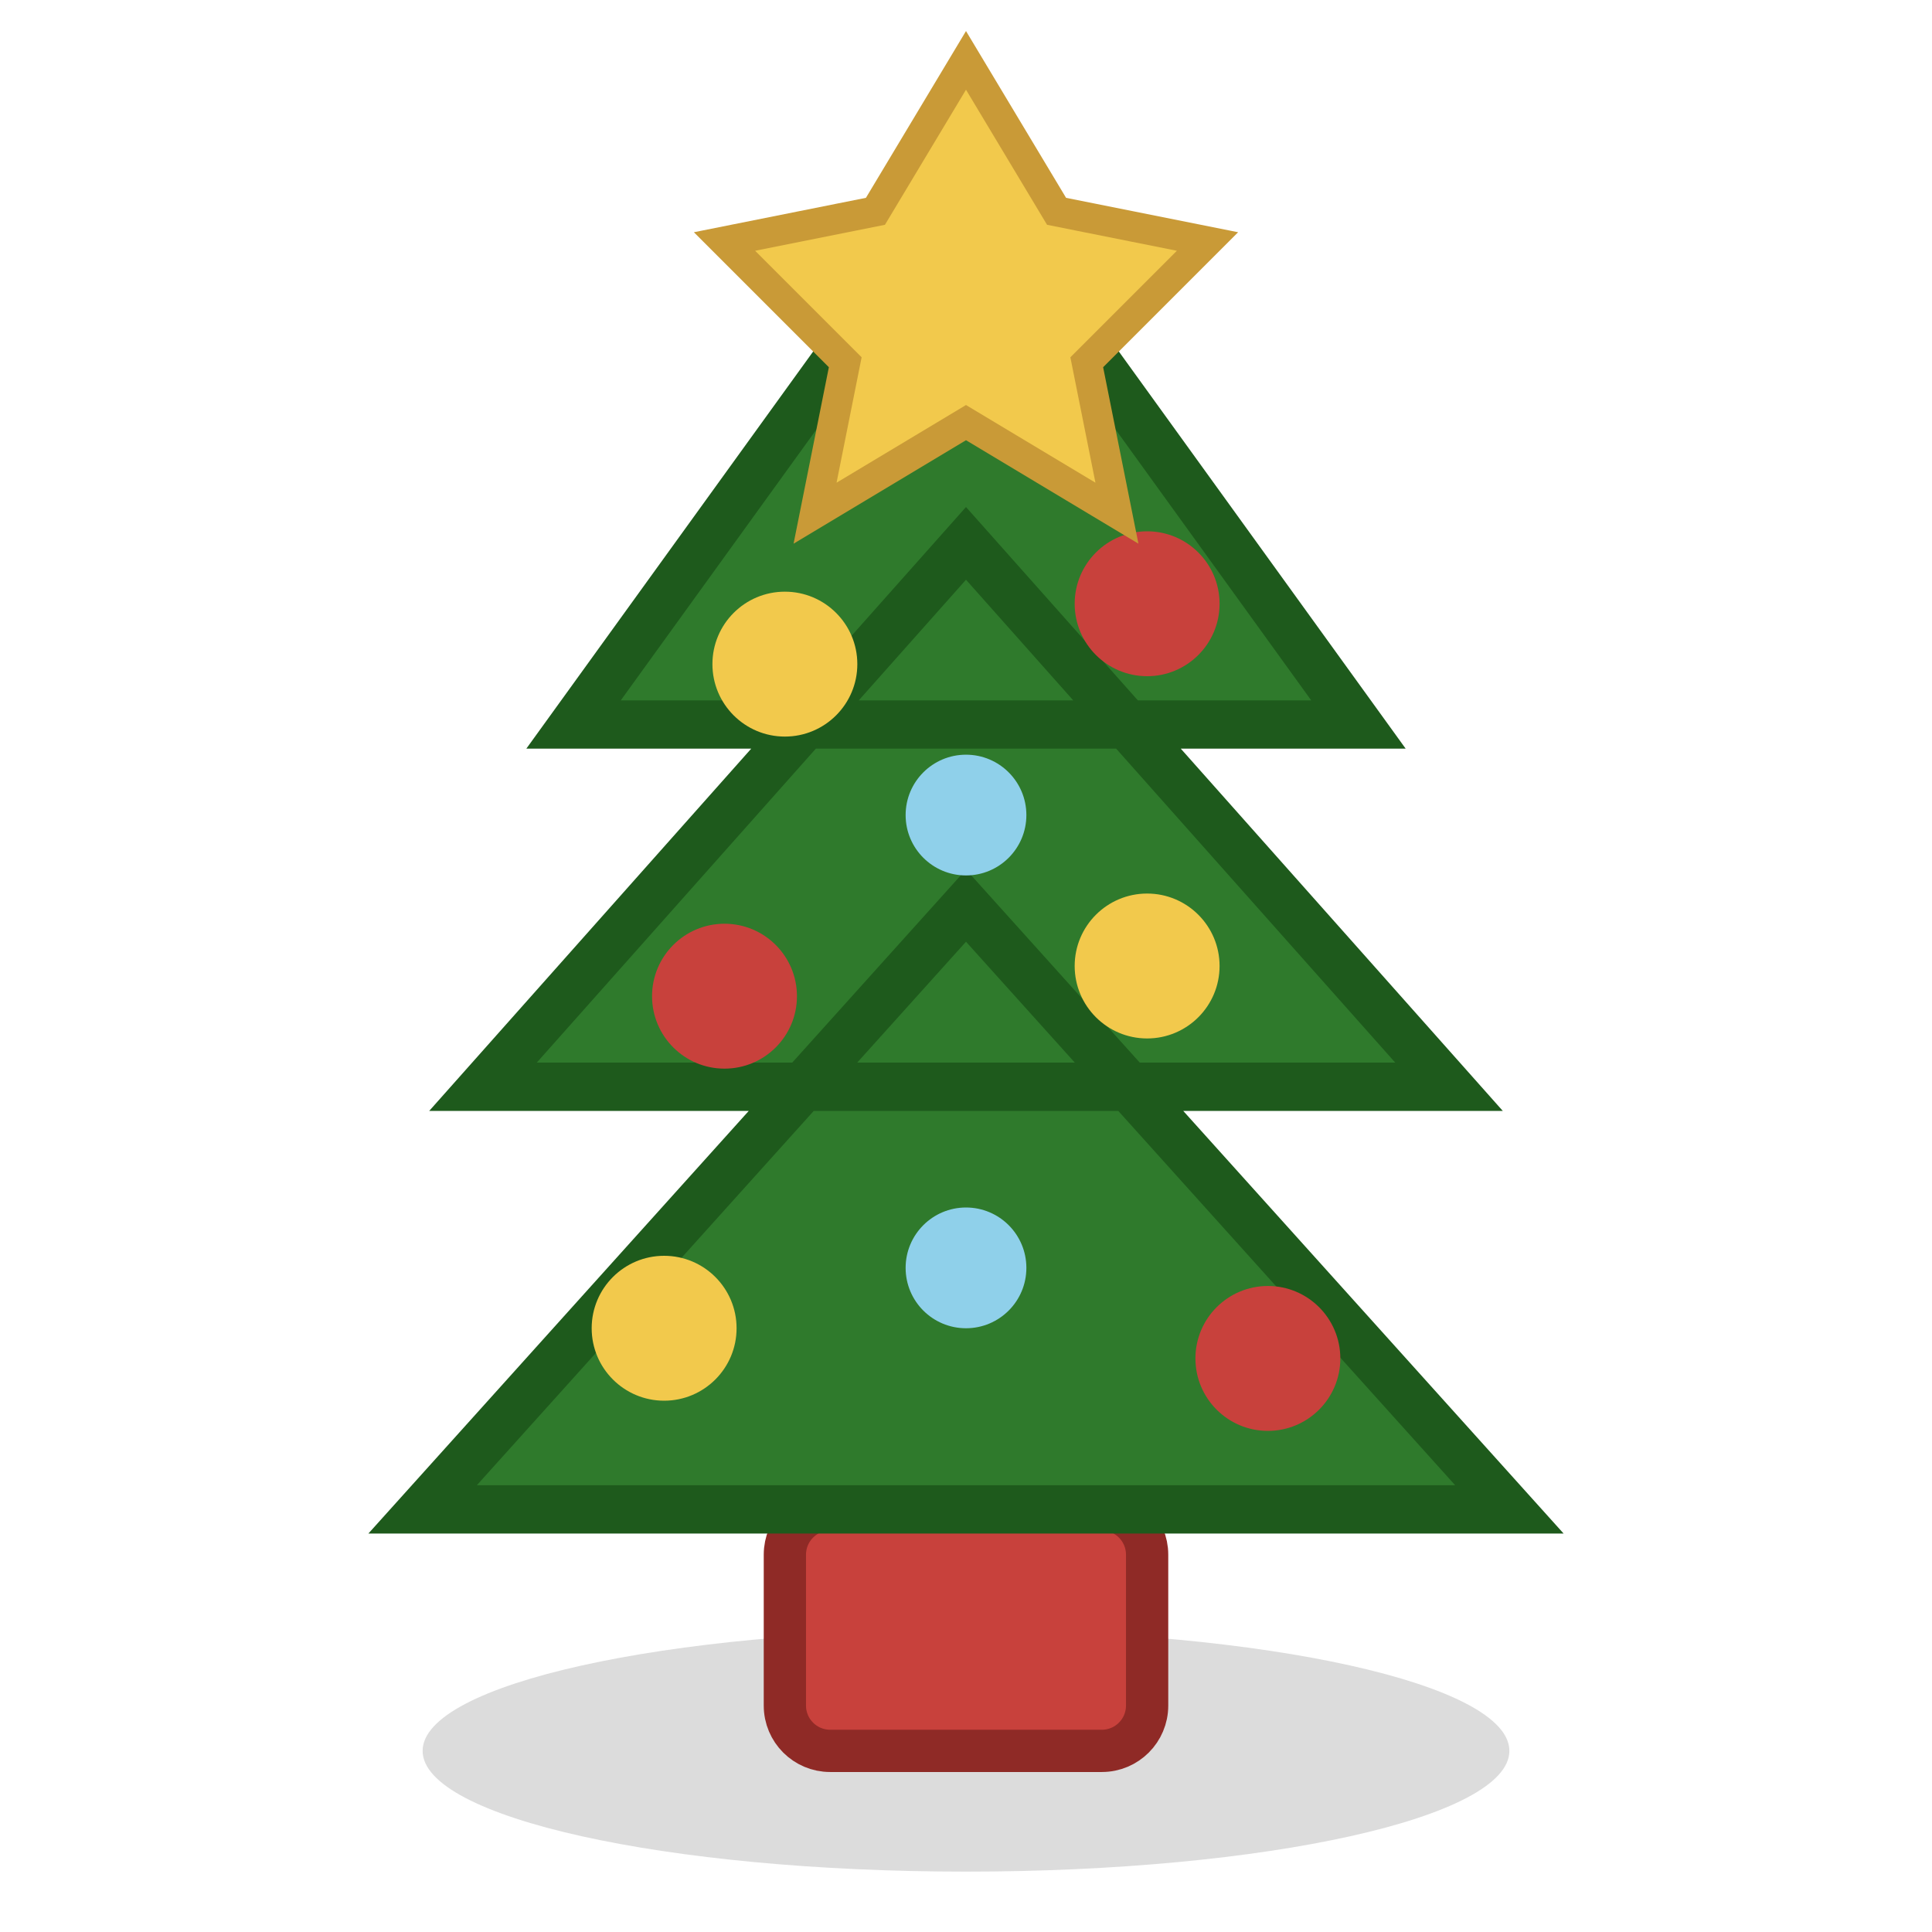
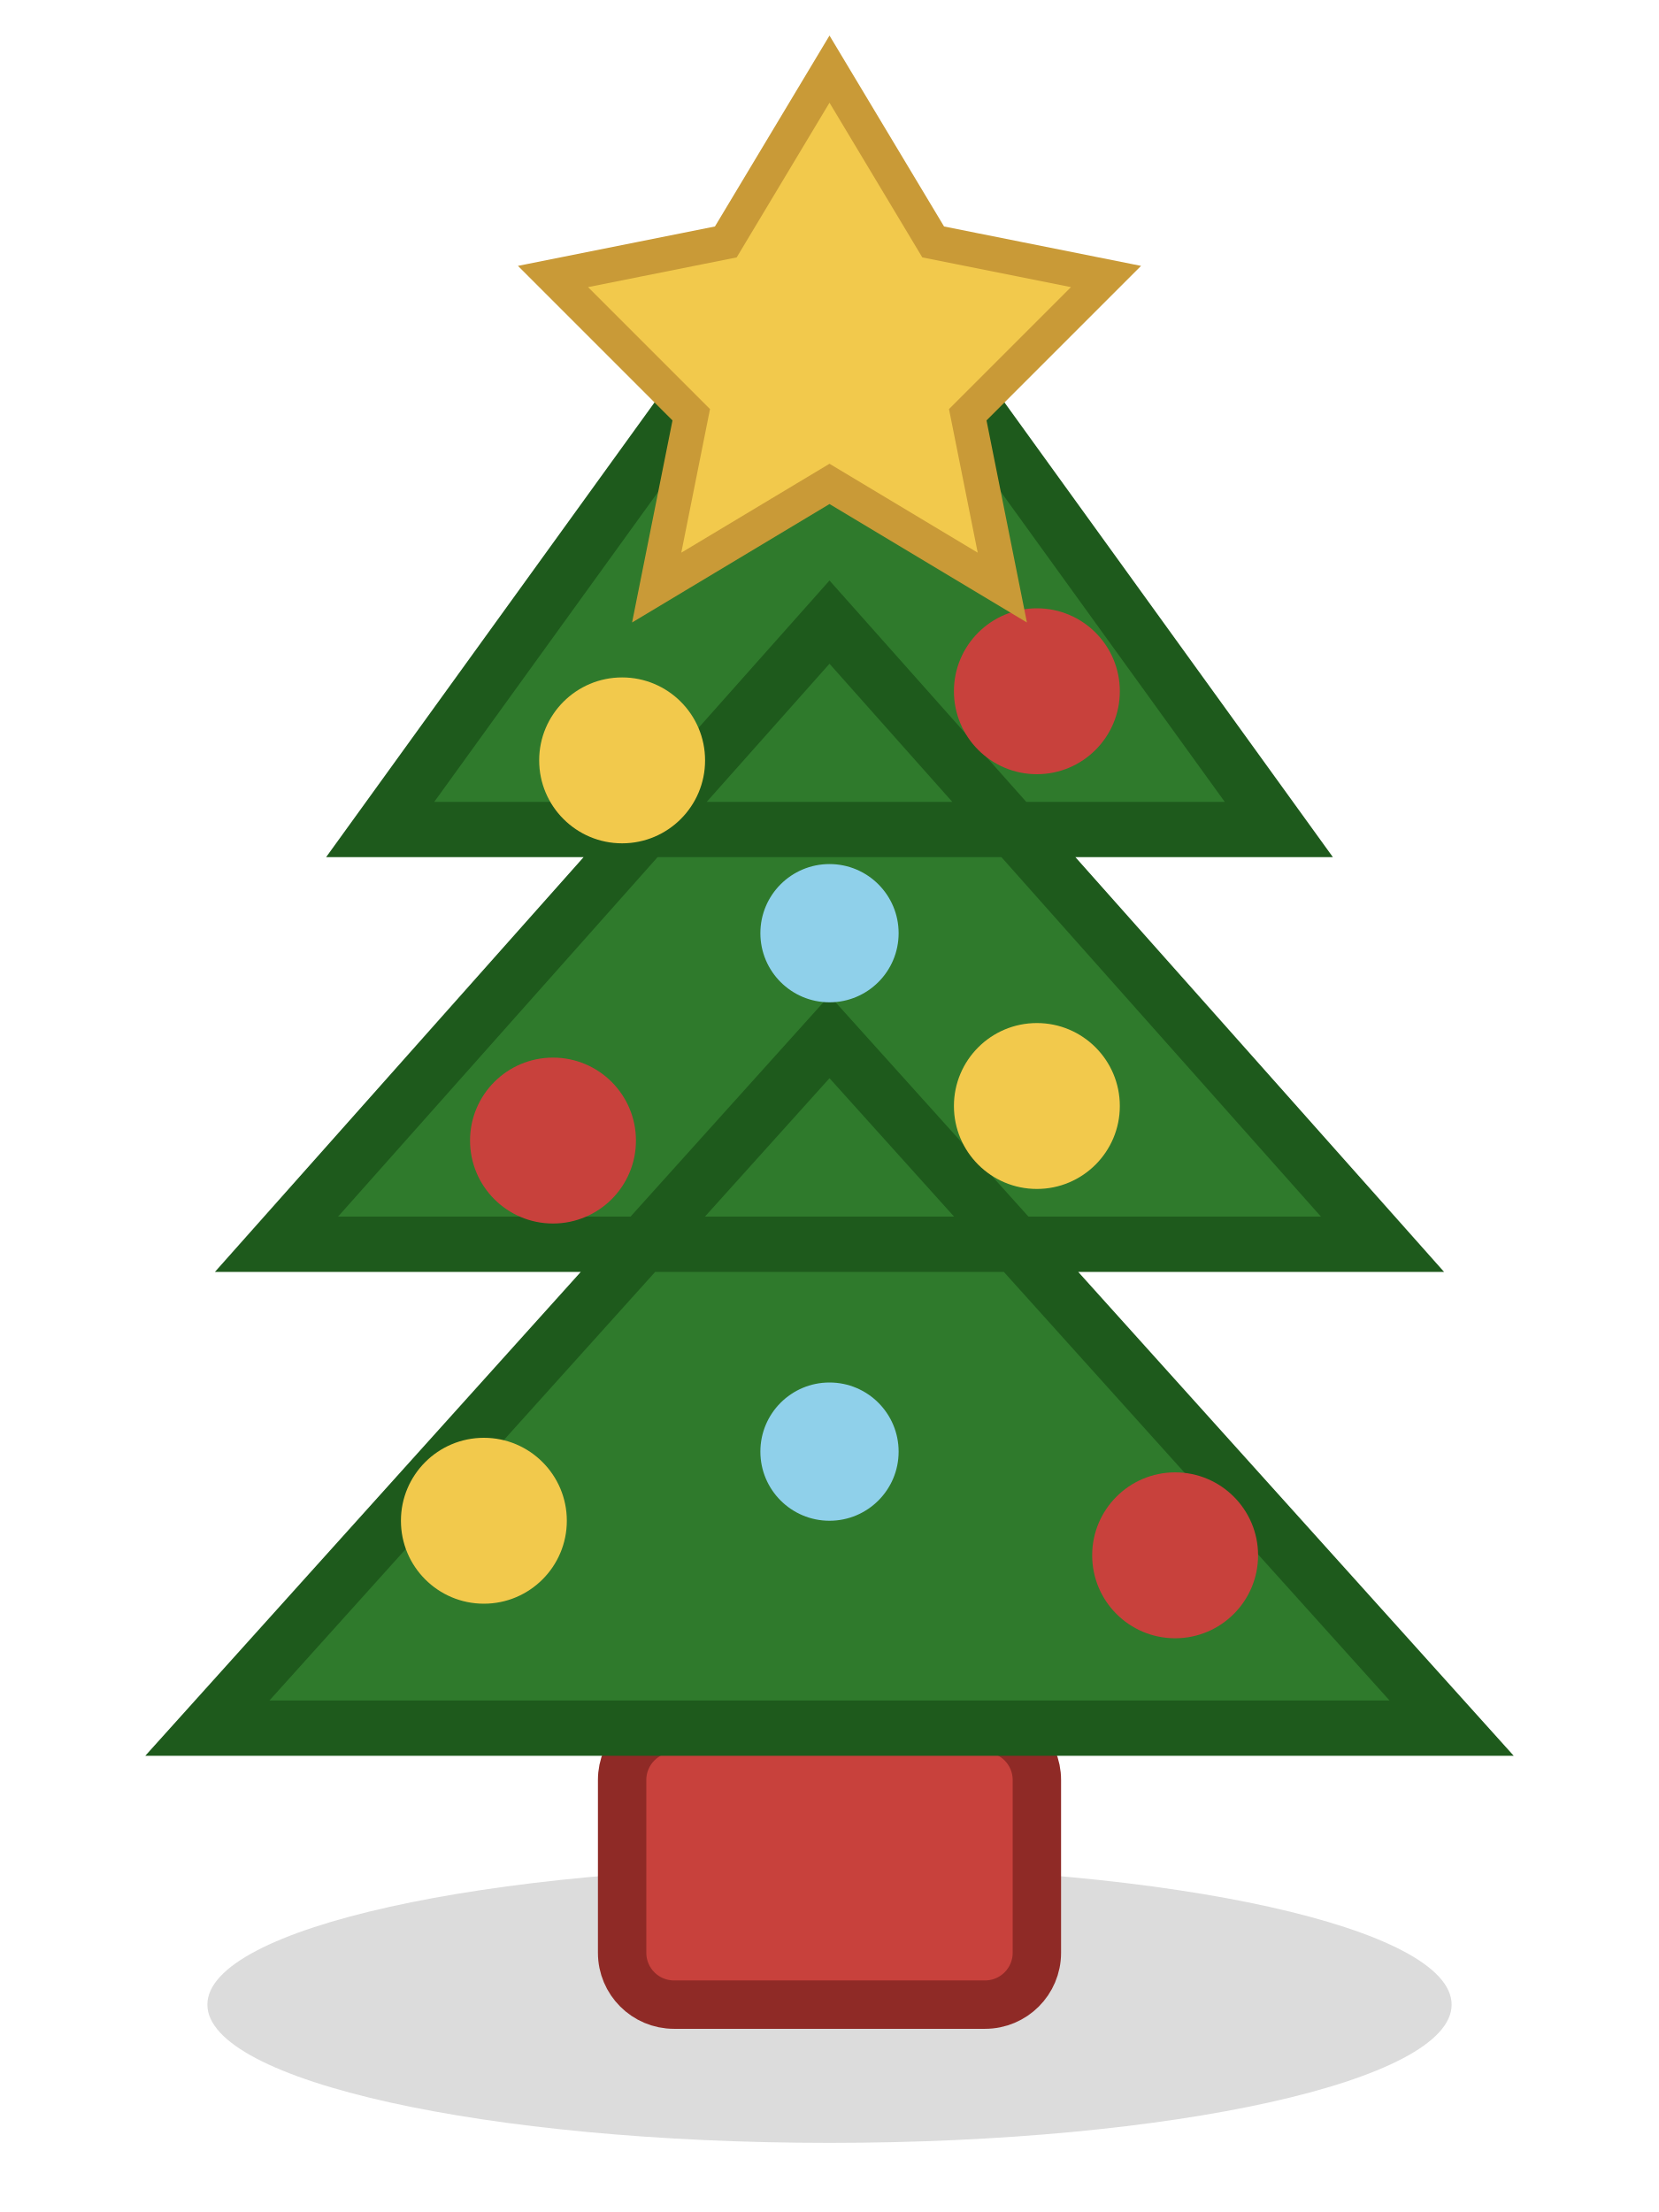
- <svg xmlns="http://www.w3.org/2000/svg" viewBox="0 0 64 64" width="64" height="64">
+ <svg xmlns="http://www.w3.org/2000/svg" viewBox="8 0 48 64" width="48" height="64">
  <ellipse cx="32" cy="58" rx="18" ry="4" fill="#000" opacity=".14" />
  <rect x="26" y="50" width="12" height="8" rx="1.5" fill="#c8413c" stroke="#8f2a26" stroke-width="1.4" />
  <path d="M32 6l13 18H19zM32 18l16 18H16zM32 30l18 20H14z" fill="#2f7a2c" stroke="#1e5a1c" stroke-width="1.6" />
  <g fill="#f2c94c">
    <circle cx="26" cy="22" r="2.4" />
    <circle cx="38" cy="32" r="2.4" />
    <circle cx="22" cy="44" r="2.4" />
  </g>
  <g fill="#c8413c">
    <circle cx="38" cy="20" r="2.4" />
    <circle cx="24" cy="33" r="2.4" />
    <circle cx="42" cy="45" r="2.4" />
  </g>
  <g fill="#8fd0ea">
    <circle cx="32" cy="27" r="2" />
    <circle cx="32" cy="42" r="2" />
  </g>
  <path d="M32 2l3 5 5 1-4 4 1 5-5-3-5 3 1-5-4-4 5-1z" fill="#f2c94c" stroke="#c99a37" stroke-width="1" />
</svg>
